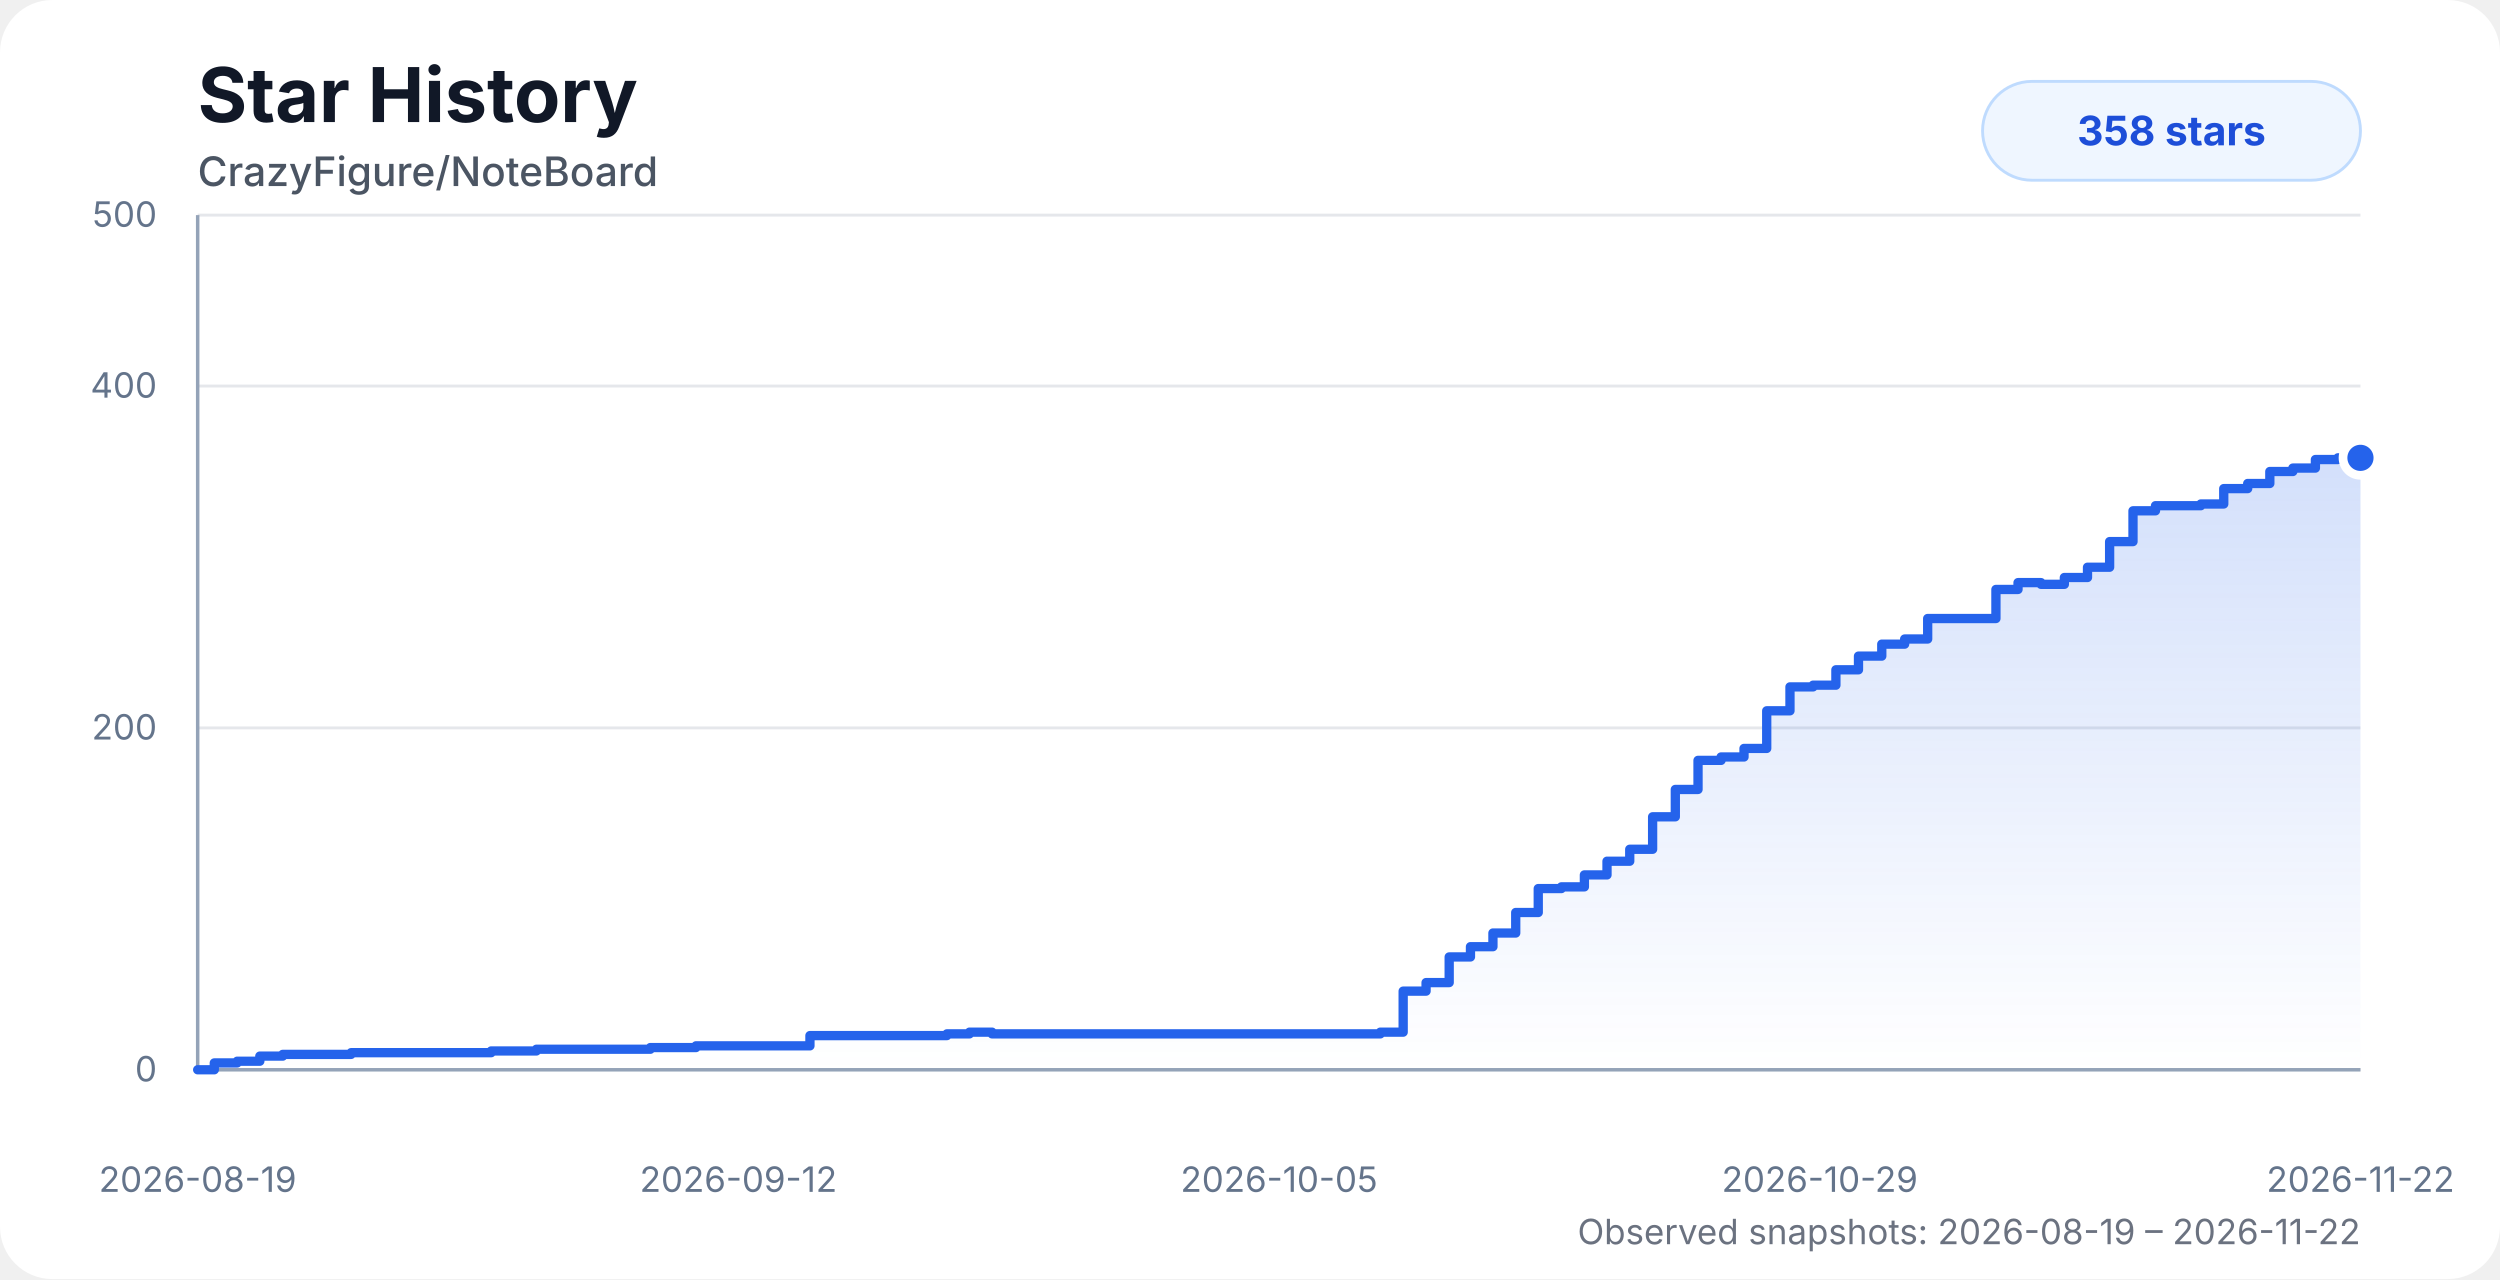
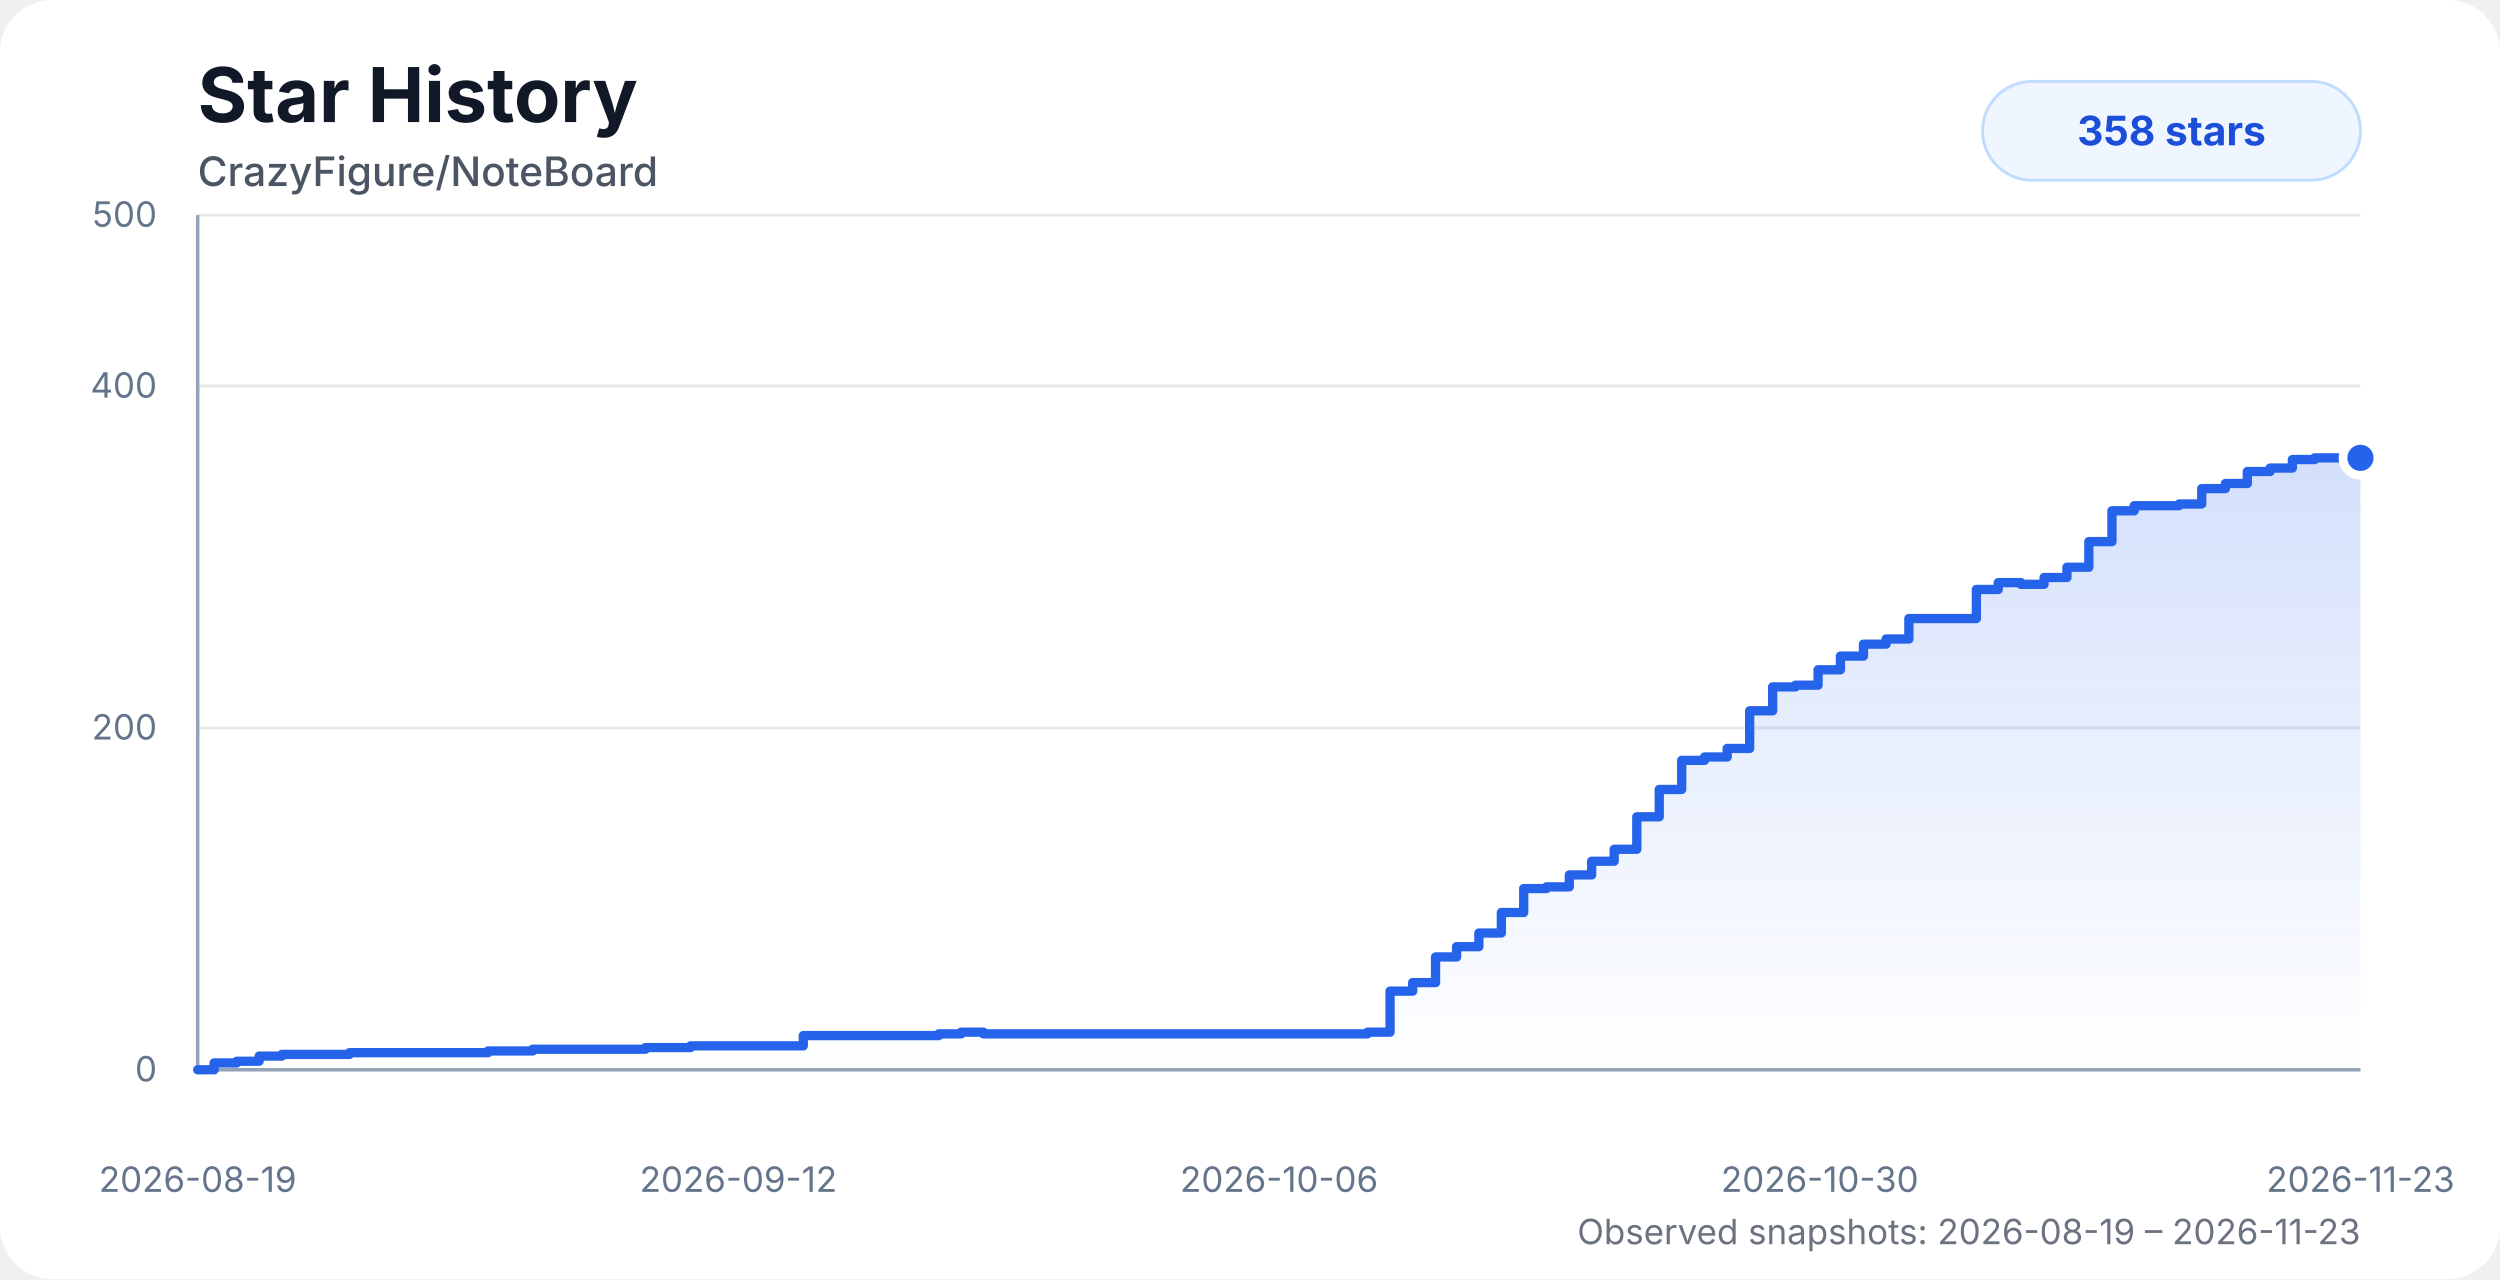
<svg xmlns="http://www.w3.org/2000/svg" width="860" height="440" viewBox="0 0 860 440" role="img" aria-labelledby="title desc">
  <style>
    .chart-bg { fill: #ffffff; }
    .title { fill: #111827; font: 700 26px system-ui, -apple-system, BlinkMacSystemFont, "Segoe UI", sans-serif; }
    .subtitle { fill: #4b5563; font: 500 14px system-ui, -apple-system, BlinkMacSystemFont, "Segoe UI", sans-serif; }
    .axis-label { fill: #64748b; font: 12px system-ui, -apple-system, BlinkMacSystemFont, "Segoe UI", sans-serif; }
    .grid { stroke: #e5e7eb; stroke-width: 1; }
    .axis { stroke: #94a3b8; stroke-width: 1.2; }
    .area { fill: url(#starGradient); opacity: 0.28; }
    .line { fill: none; stroke: #2563eb; stroke-width: 3.2; stroke-linecap: round; stroke-linejoin: round; }
    .dot { fill: #2563eb; stroke: #ffffff; stroke-width: 3; }
    .badge { fill: #eff6ff; stroke: #bfdbfe; }
    .badge-text { fill: #1d4ed8; font: 700 14px system-ui, -apple-system, BlinkMacSystemFont, "Segoe UI", sans-serif; }
    .status { fill: #6b7280; font: 12px system-ui, -apple-system, BlinkMacSystemFont, "Segoe UI", sans-serif; }
    @media (prefers-color-scheme: dark) {
      .chart-bg { fill: #0d1117; }
      .title { fill: #f8fafc; }
      .subtitle { fill: #cbd5e1; }
      .axis-label { fill: #94a3b8; }
      .grid { stroke: #1f2937; }
      .axis { stroke: #475569; }
      .dot { stroke: #0d1117; }
      .badge { fill: #172554; stroke: #1d4ed8; }
      .badge-text { fill: #bfdbfe; }
      .status { fill: #94a3b8; }
    }
  </style>
  <defs>
    <linearGradient id="starGradient" x1="0" x2="0" y1="0" y2="1">
      <stop offset="0%" stop-color="#2563eb" stop-opacity="0.72" />
      <stop offset="100%" stop-color="#2563eb" stop-opacity="0" />
    </linearGradient>
  </defs>
  <rect class="chart-bg" width="860" height="440" rx="18" />
  <text class="title" x="68" y="42">Star History</text>
  <text class="subtitle" x="68" y="64">CrazyFigure/NoteBoard</text>
  <g>
    <line class="grid" x1="68" y1="368" x2="812" y2="368" />
    <line class="grid" x1="68" y1="250.4" x2="812" y2="250.4" />
    <line class="grid" x1="68" y1="132.8" x2="812" y2="132.8" />
    <line class="grid" x1="68" y1="74" x2="812" y2="74" />
    <line class="axis" x1="68" y1="74" x2="68" y2="368" />
    <line class="axis" x1="68" y1="368" x2="812" y2="368" />
    <text class="axis-label" x="54" y="372" text-anchor="end">0</text>
    <text class="axis-label" x="54" y="254.4" text-anchor="end">200</text>
    <text class="axis-label" x="54" y="136.8" text-anchor="end">400</text>
    <text class="axis-label" x="54" y="78" text-anchor="end">500</text>
    <text class="axis-label" x="68" y="410" text-anchor="middle">2026-08-19</text>
    <text class="axis-label" x="254" y="410" text-anchor="middle">2026-09-12</text>
-     <text class="axis-label" x="440" y="410" text-anchor="middle">2026-10-05</text>
-     <text class="axis-label" x="626" y="410" text-anchor="middle">2026-10-29</text>
-     <text class="axis-label" x="812" y="410" text-anchor="middle">2026-11-22</text>
+     <text class="axis-label" x="440" y="410" text-anchor="middle">2026-10-06</text>
+     <text class="axis-label" x="626" y="410" text-anchor="middle">2026-10-30</text>
+     <text class="axis-label" x="812" y="410" text-anchor="middle">2026-11-23</text>
  </g>
-   <path class="area" d="M 68 368 H 68 V 368 H 73.72 V 365.65 H 81.59 V 365.06 H 89.38 V 363.3 H 97.26 V 362.71 H 105.1 V 362.71 H 112.9 V 362.71 H 120.78 V 362.12 H 131.41 V 362.12 H 139.81 V 362.12 H 145.99 V 362.12 H 153.47 V 362.12 H 161.39 V 362.12 H 168.97 V 361.53 H 176.69 V 361.53 H 184.52 V 360.94 H 192.39 V 360.94 H 200.17 V 360.94 H 208.07 V 360.94 H 215.94 V 360.94 H 223.72 V 360.36 H 231.58 V 360.36 H 239.41 V 359.77 H 247.26 V 359.77 H 255.03 V 359.77 H 262.99 V 359.77 H 270.87 V 359.77 H 278.62 V 356.24 H 286.45 V 356.24 H 294.29 V 356.24 H 302.07 V 356.24 H 309.9 V 356.24 H 317.87 V 356.24 H 325.74 V 355.65 H 333.51 V 355.06 H 341.26 V 355.65 H 349.15 V 355.65 H 356.96 V 355.65 H 364.8 V 355.65 H 372.78 V 355.65 H 380.75 V 355.65 H 388.57 V 355.65 H 396.35 V 355.65 H 404.32 V 355.65 H 412.09 V 355.65 H 419.78 V 355.65 H 427.74 V 355.65 H 435.64 V 355.65 H 443.62 V 355.65 H 451.35 V 355.65 H 459.25 V 355.65 H 467.07 V 355.65 H 474.84 V 355.06 H 482.69 V 340.95 H 490.57 V 338.01 H 498.52 V 329.19 H 505.84 V 325.66 H 513.57 V 320.96 H 521.41 V 313.9 H 529.16 V 305.67 H 537.12 V 305.08 H 545.03 V 300.97 H 552.81 V 296.26 H 560.63 V 292.15 H 568.5 V 280.98 H 576.31 V 271.57 H 584.12 V 261.57 H 592.05 V 260.4 H 599.94 V 257.46 H 607.75 V 244.52 H 615.75 V 236.29 H 623.7 V 235.7 H 631.55 V 230.41 H 639.32 V 225.7 H 647.33 V 221.59 H 655.2 V 219.82 H 663.12 V 212.77 H 670.81 V 212.77 H 686.6 V 202.77 H 694.2 V 200.42 H 702.1 V 201.01 H 710.14 V 198.66 H 718.1 V 195.13 H 725.71 V 186.31 H 733.75 V 175.72 H 741.49 V 173.96 H 749.16 V 173.96 H 757.09 V 173.37 H 764.97 V 168.08 H 773.21 V 166.32 H 780.82 V 162.2 H 788.74 V 161.02 H 796.5 V 158.08 H 804.23 V 157.5 H 812 V 157.5 L 812 368 L 68 368 Z" />
-   <path class="line" d="M 68 368 H 68 V 368 H 73.72 V 365.65 H 81.59 V 365.06 H 89.38 V 363.3 H 97.26 V 362.71 H 105.1 V 362.71 H 112.9 V 362.71 H 120.78 V 362.12 H 131.41 V 362.12 H 139.81 V 362.12 H 145.99 V 362.12 H 153.47 V 362.12 H 161.39 V 362.12 H 168.97 V 361.53 H 176.69 V 361.53 H 184.52 V 360.94 H 192.39 V 360.94 H 200.17 V 360.94 H 208.07 V 360.94 H 215.94 V 360.94 H 223.72 V 360.36 H 231.58 V 360.36 H 239.41 V 359.77 H 247.26 V 359.77 H 255.03 V 359.77 H 262.99 V 359.77 H 270.87 V 359.77 H 278.62 V 356.24 H 286.45 V 356.24 H 294.29 V 356.24 H 302.07 V 356.24 H 309.9 V 356.24 H 317.87 V 356.24 H 325.74 V 355.65 H 333.51 V 355.06 H 341.26 V 355.65 H 349.15 V 355.65 H 356.96 V 355.65 H 364.8 V 355.65 H 372.78 V 355.65 H 380.75 V 355.65 H 388.57 V 355.65 H 396.35 V 355.65 H 404.32 V 355.65 H 412.09 V 355.65 H 419.78 V 355.65 H 427.74 V 355.65 H 435.64 V 355.65 H 443.62 V 355.65 H 451.35 V 355.65 H 459.25 V 355.65 H 467.07 V 355.65 H 474.84 V 355.06 H 482.69 V 340.95 H 490.57 V 338.01 H 498.52 V 329.19 H 505.84 V 325.66 H 513.57 V 320.96 H 521.41 V 313.9 H 529.16 V 305.67 H 537.12 V 305.08 H 545.03 V 300.97 H 552.81 V 296.26 H 560.63 V 292.15 H 568.5 V 280.98 H 576.31 V 271.57 H 584.12 V 261.57 H 592.05 V 260.4 H 599.94 V 257.46 H 607.75 V 244.52 H 615.75 V 236.29 H 623.7 V 235.7 H 631.55 V 230.41 H 639.32 V 225.7 H 647.33 V 221.59 H 655.2 V 219.82 H 663.12 V 212.77 H 670.81 V 212.77 H 686.6 V 202.77 H 694.2 V 200.42 H 702.1 V 201.01 H 710.14 V 198.66 H 718.1 V 195.13 H 725.71 V 186.31 H 733.75 V 175.72 H 741.49 V 173.96 H 749.16 V 173.96 H 757.09 V 173.37 H 764.97 V 168.08 H 773.21 V 166.32 H 780.82 V 162.2 H 788.74 V 161.02 H 796.5 V 158.08 H 804.23 V 157.5 H 812 V 157.5" />
+   <path class="area" d="M 68 368 H 68 V 368 H 73.66 V 365.65 H 81.45 V 365.06 H 89.15 V 363.3 H 96.95 V 362.71 H 104.7 V 362.71 H 112.41 V 362.71 H 120.21 V 362.12 H 130.72 V 362.12 H 139.03 V 362.12 H 145.14 V 362.12 H 152.54 V 362.12 H 160.38 V 362.12 H 167.87 V 361.53 H 175.51 V 361.53 H 183.25 V 360.94 H 191.03 V 360.94 H 198.73 V 360.94 H 206.54 V 360.94 H 214.33 V 360.94 H 222.03 V 360.36 H 229.8 V 360.36 H 237.55 V 359.77 H 245.31 V 359.77 H 252.99 V 359.77 H 260.87 V 359.77 H 268.67 V 359.77 H 276.33 V 356.24 H 284.07 V 356.24 H 291.83 V 356.24 H 299.53 V 356.24 H 307.27 V 356.24 H 315.15 V 356.24 H 322.94 V 355.65 H 330.63 V 355.06 H 338.29 V 355.65 H 346.09 V 355.65 H 353.82 V 355.65 H 361.57 V 355.65 H 369.47 V 355.65 H 377.35 V 355.65 H 385.09 V 355.65 H 392.78 V 355.65 H 400.66 V 355.65 H 408.35 V 355.65 H 415.96 V 355.65 H 423.83 V 355.65 H 431.64 V 355.65 H 439.53 V 355.65 H 447.18 V 355.65 H 455 V 355.65 H 462.73 V 355.65 H 470.41 V 355.06 H 478.18 V 340.95 H 485.97 V 338.01 H 493.83 V 329.19 H 501.07 V 325.66 H 508.73 V 320.96 H 516.47 V 313.9 H 524.15 V 305.67 H 532.01 V 305.08 H 539.84 V 300.97 H 547.53 V 296.26 H 555.28 V 292.15 H 563.06 V 280.98 H 570.78 V 271.57 H 578.5 V 261.57 H 586.35 V 260.4 H 594.15 V 257.46 H 601.88 V 244.52 H 609.79 V 236.29 H 617.65 V 235.7 H 625.42 V 230.41 H 633.1 V 225.7 H 641.03 V 221.59 H 648.82 V 219.82 H 656.65 V 212.77 H 664.26 V 212.77 H 679.87 V 202.77 H 687.39 V 200.42 H 695.2 V 201.01 H 703.16 V 198.66 H 711.03 V 195.13 H 718.56 V 186.31 H 726.51 V 175.72 H 734.16 V 173.96 H 741.76 V 173.96 H 749.59 V 173.37 H 757.39 V 168.08 H 765.54 V 166.32 H 773.07 V 162.2 H 780.9 V 161.02 H 788.58 V 158.08 H 796.23 V 157.5 H 803.91 V 157.5 H 812 V 157.5 L 812 368 L 68 368 Z" />
+   <path class="line" d="M 68 368 H 68 V 368 H 73.66 V 365.65 H 81.45 V 365.06 H 89.15 V 363.3 H 96.95 V 362.71 H 104.7 V 362.71 H 112.41 V 362.71 H 120.21 V 362.12 H 130.72 V 362.12 H 139.03 V 362.12 H 145.14 V 362.12 H 152.54 V 362.12 H 160.38 V 362.12 H 167.87 V 361.53 H 175.51 V 361.53 H 183.25 V 360.94 H 191.03 V 360.94 H 198.73 V 360.94 H 206.54 V 360.94 H 214.33 V 360.94 H 222.03 V 360.36 H 229.8 V 360.36 H 237.55 V 359.77 H 245.31 V 359.77 H 252.99 V 359.77 H 260.87 V 359.77 H 268.67 V 359.77 H 276.33 V 356.24 H 284.07 V 356.24 H 291.83 V 356.24 H 299.53 V 356.24 H 307.27 V 356.24 H 315.15 V 356.24 H 322.94 V 355.65 H 330.63 V 355.06 H 338.29 V 355.65 H 346.09 V 355.65 H 353.82 V 355.65 H 361.57 V 355.65 H 369.47 V 355.65 H 377.35 V 355.65 H 385.09 V 355.65 H 392.78 V 355.65 H 400.66 V 355.65 H 408.35 V 355.65 H 415.96 V 355.65 H 423.83 V 355.65 H 431.64 V 355.65 H 439.53 V 355.65 H 447.18 V 355.65 H 455 V 355.65 H 462.73 V 355.65 H 470.41 V 355.06 H 478.18 V 340.95 H 485.97 V 338.01 H 493.83 V 329.19 H 501.07 V 325.66 H 508.73 V 320.96 H 516.47 V 313.9 H 524.15 V 305.67 H 532.01 V 305.08 H 539.84 V 300.97 H 547.53 V 296.26 H 555.28 V 292.15 H 563.06 V 280.98 H 570.78 V 271.57 H 578.5 V 261.57 H 586.35 V 260.4 H 594.15 V 257.46 H 601.88 V 244.52 H 609.79 V 236.29 H 617.65 V 235.7 H 625.42 V 230.41 H 633.1 V 225.7 H 641.03 V 221.59 H 648.82 V 219.82 H 656.65 V 212.77 H 664.26 V 212.77 H 679.87 V 202.77 H 687.39 V 200.42 H 695.2 V 201.01 H 703.16 V 198.66 H 711.03 V 195.13 H 718.56 V 186.31 H 726.51 V 175.72 H 734.16 V 173.96 H 741.76 V 173.96 H 749.59 V 173.37 H 757.39 V 168.08 H 765.54 V 166.32 H 773.07 V 162.2 H 780.9 V 161.02 H 788.58 V 158.08 H 796.23 V 157.5 H 803.91 V 157.5 H 812 V 157.5" />
  <circle class="dot" cx="812" cy="157.5" r="6" />
  <rect class="badge" x="682" y="28" width="130" height="34" rx="17" />
  <text class="badge-text" x="747" y="50" text-anchor="middle">358 stars</text>
-   <text class="status" x="812" y="428" text-anchor="end">Observed snapshots: 2026-08-19 – 2026-11-22</text>
+   <text class="status" x="812" y="428" text-anchor="end">Observed snapshots: 2026-08-19 – 2026-11-23</text>
</svg>
